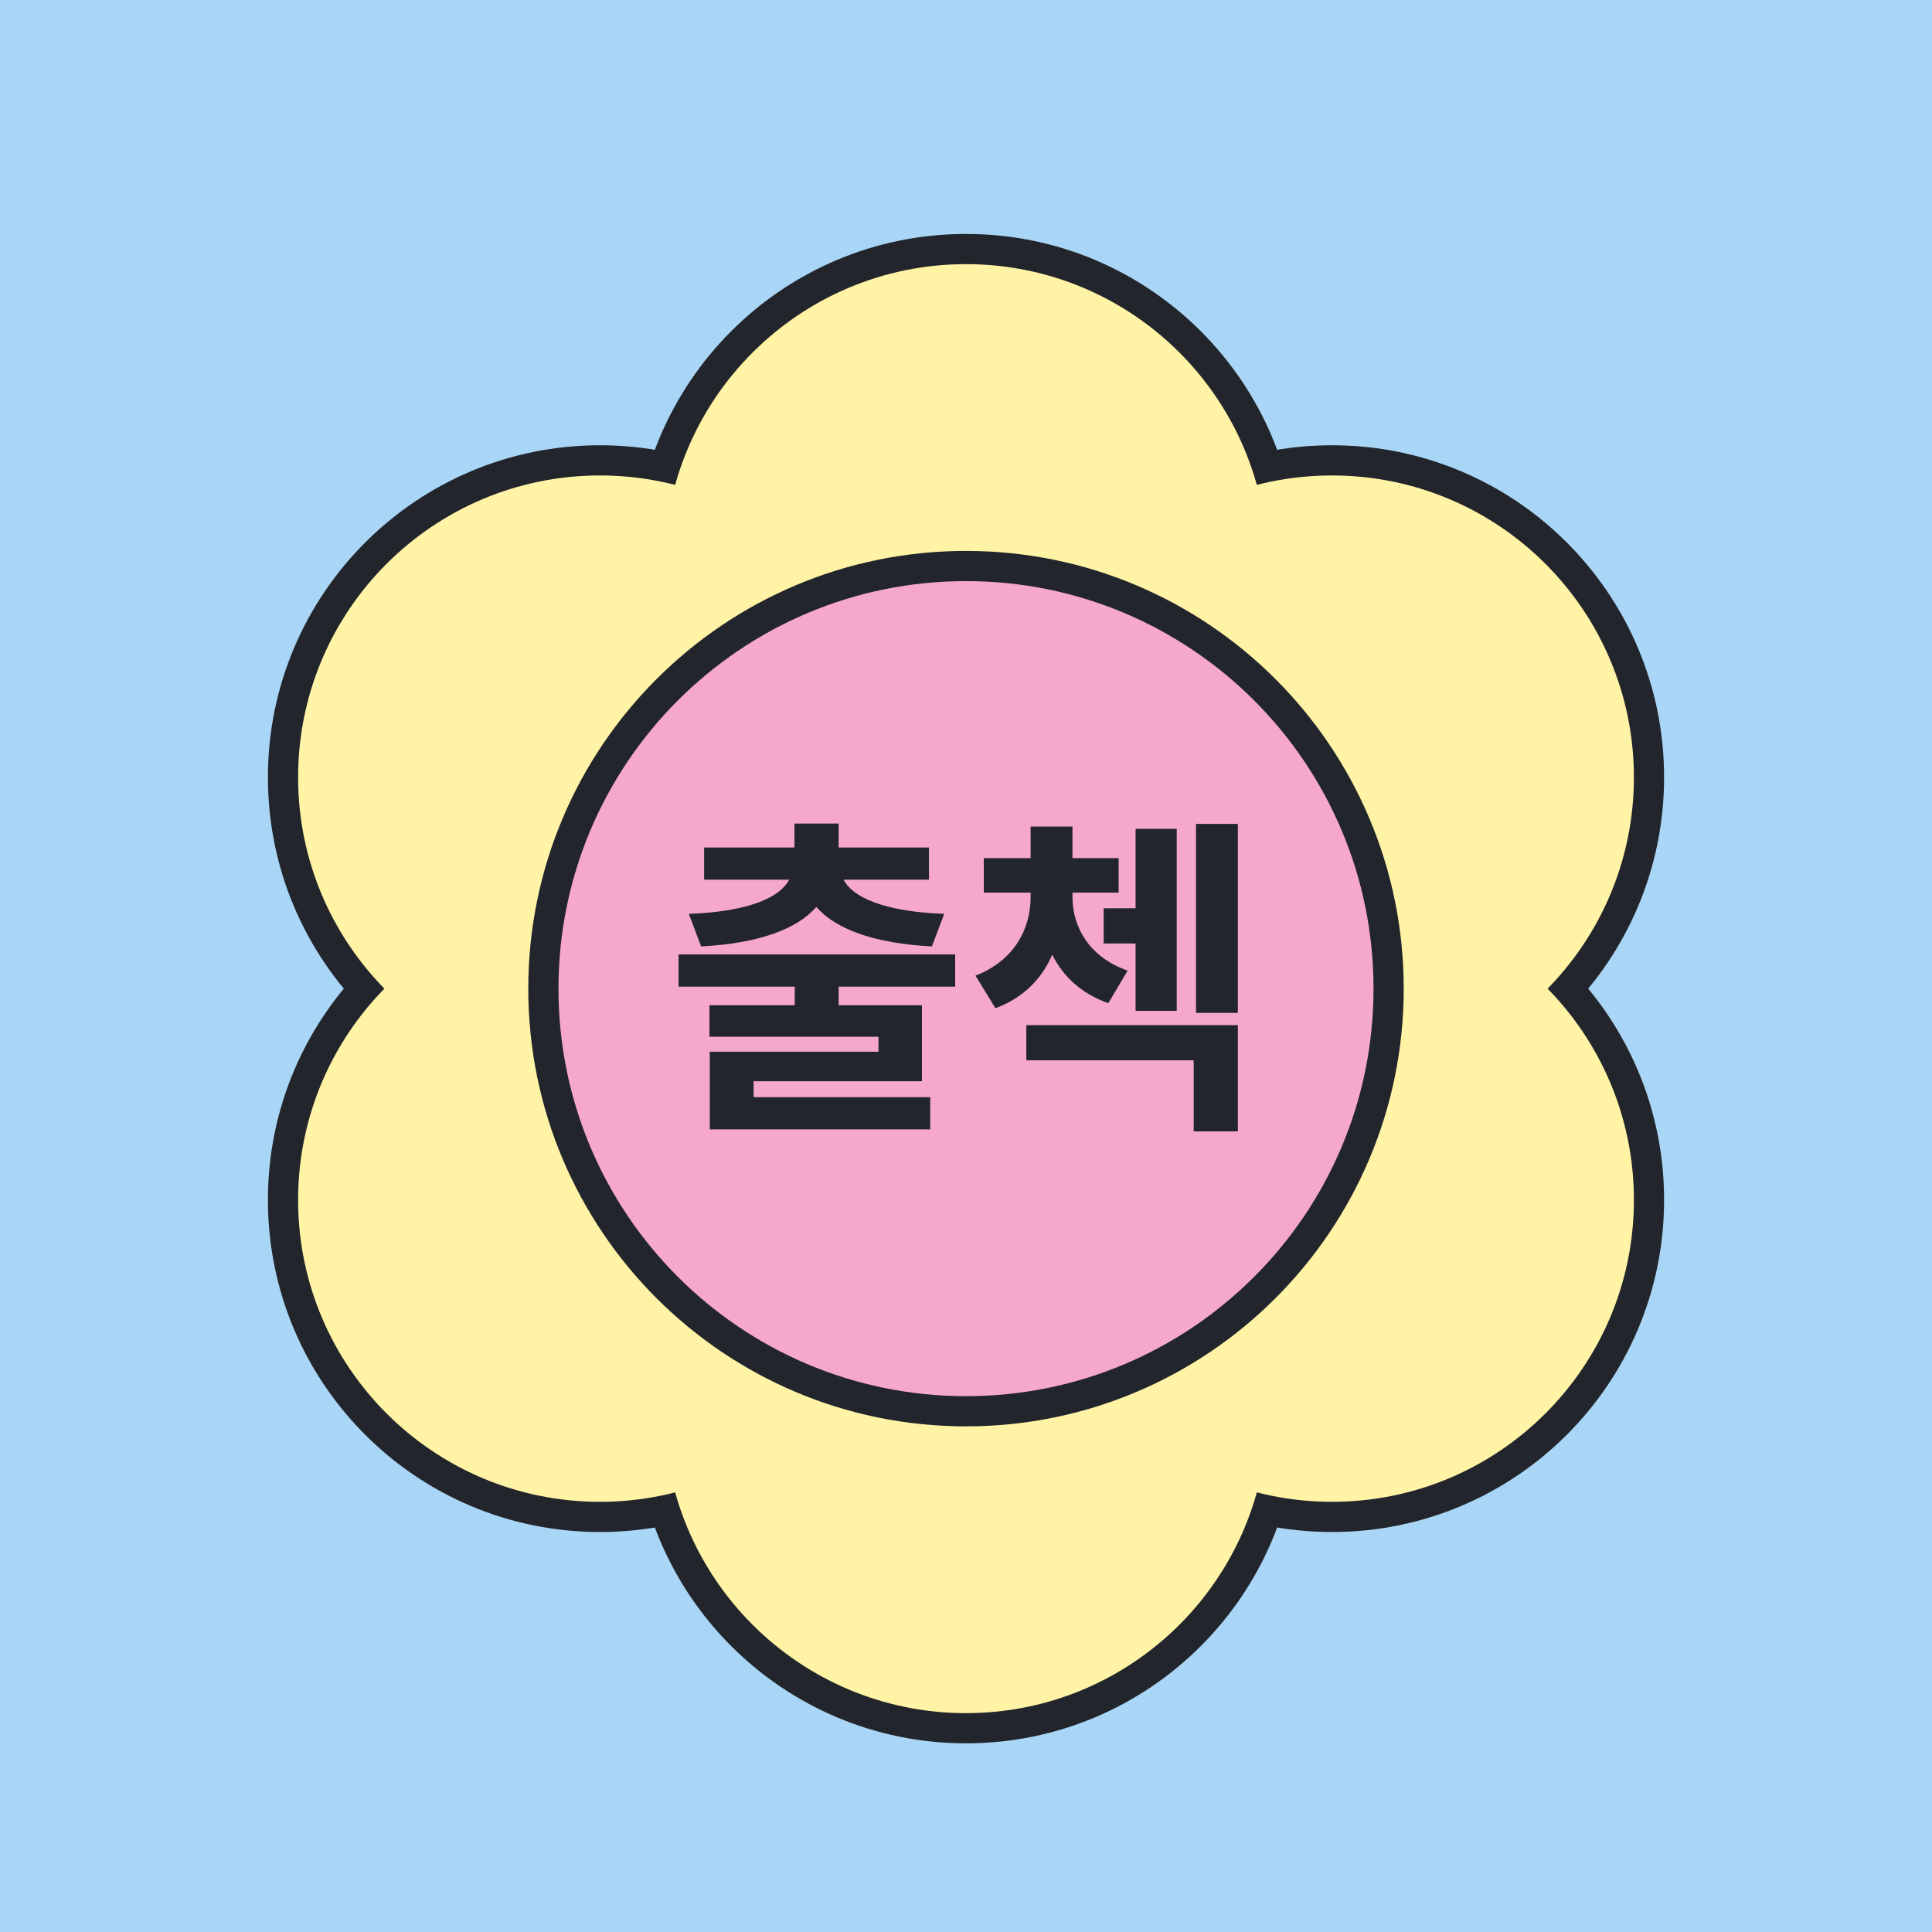
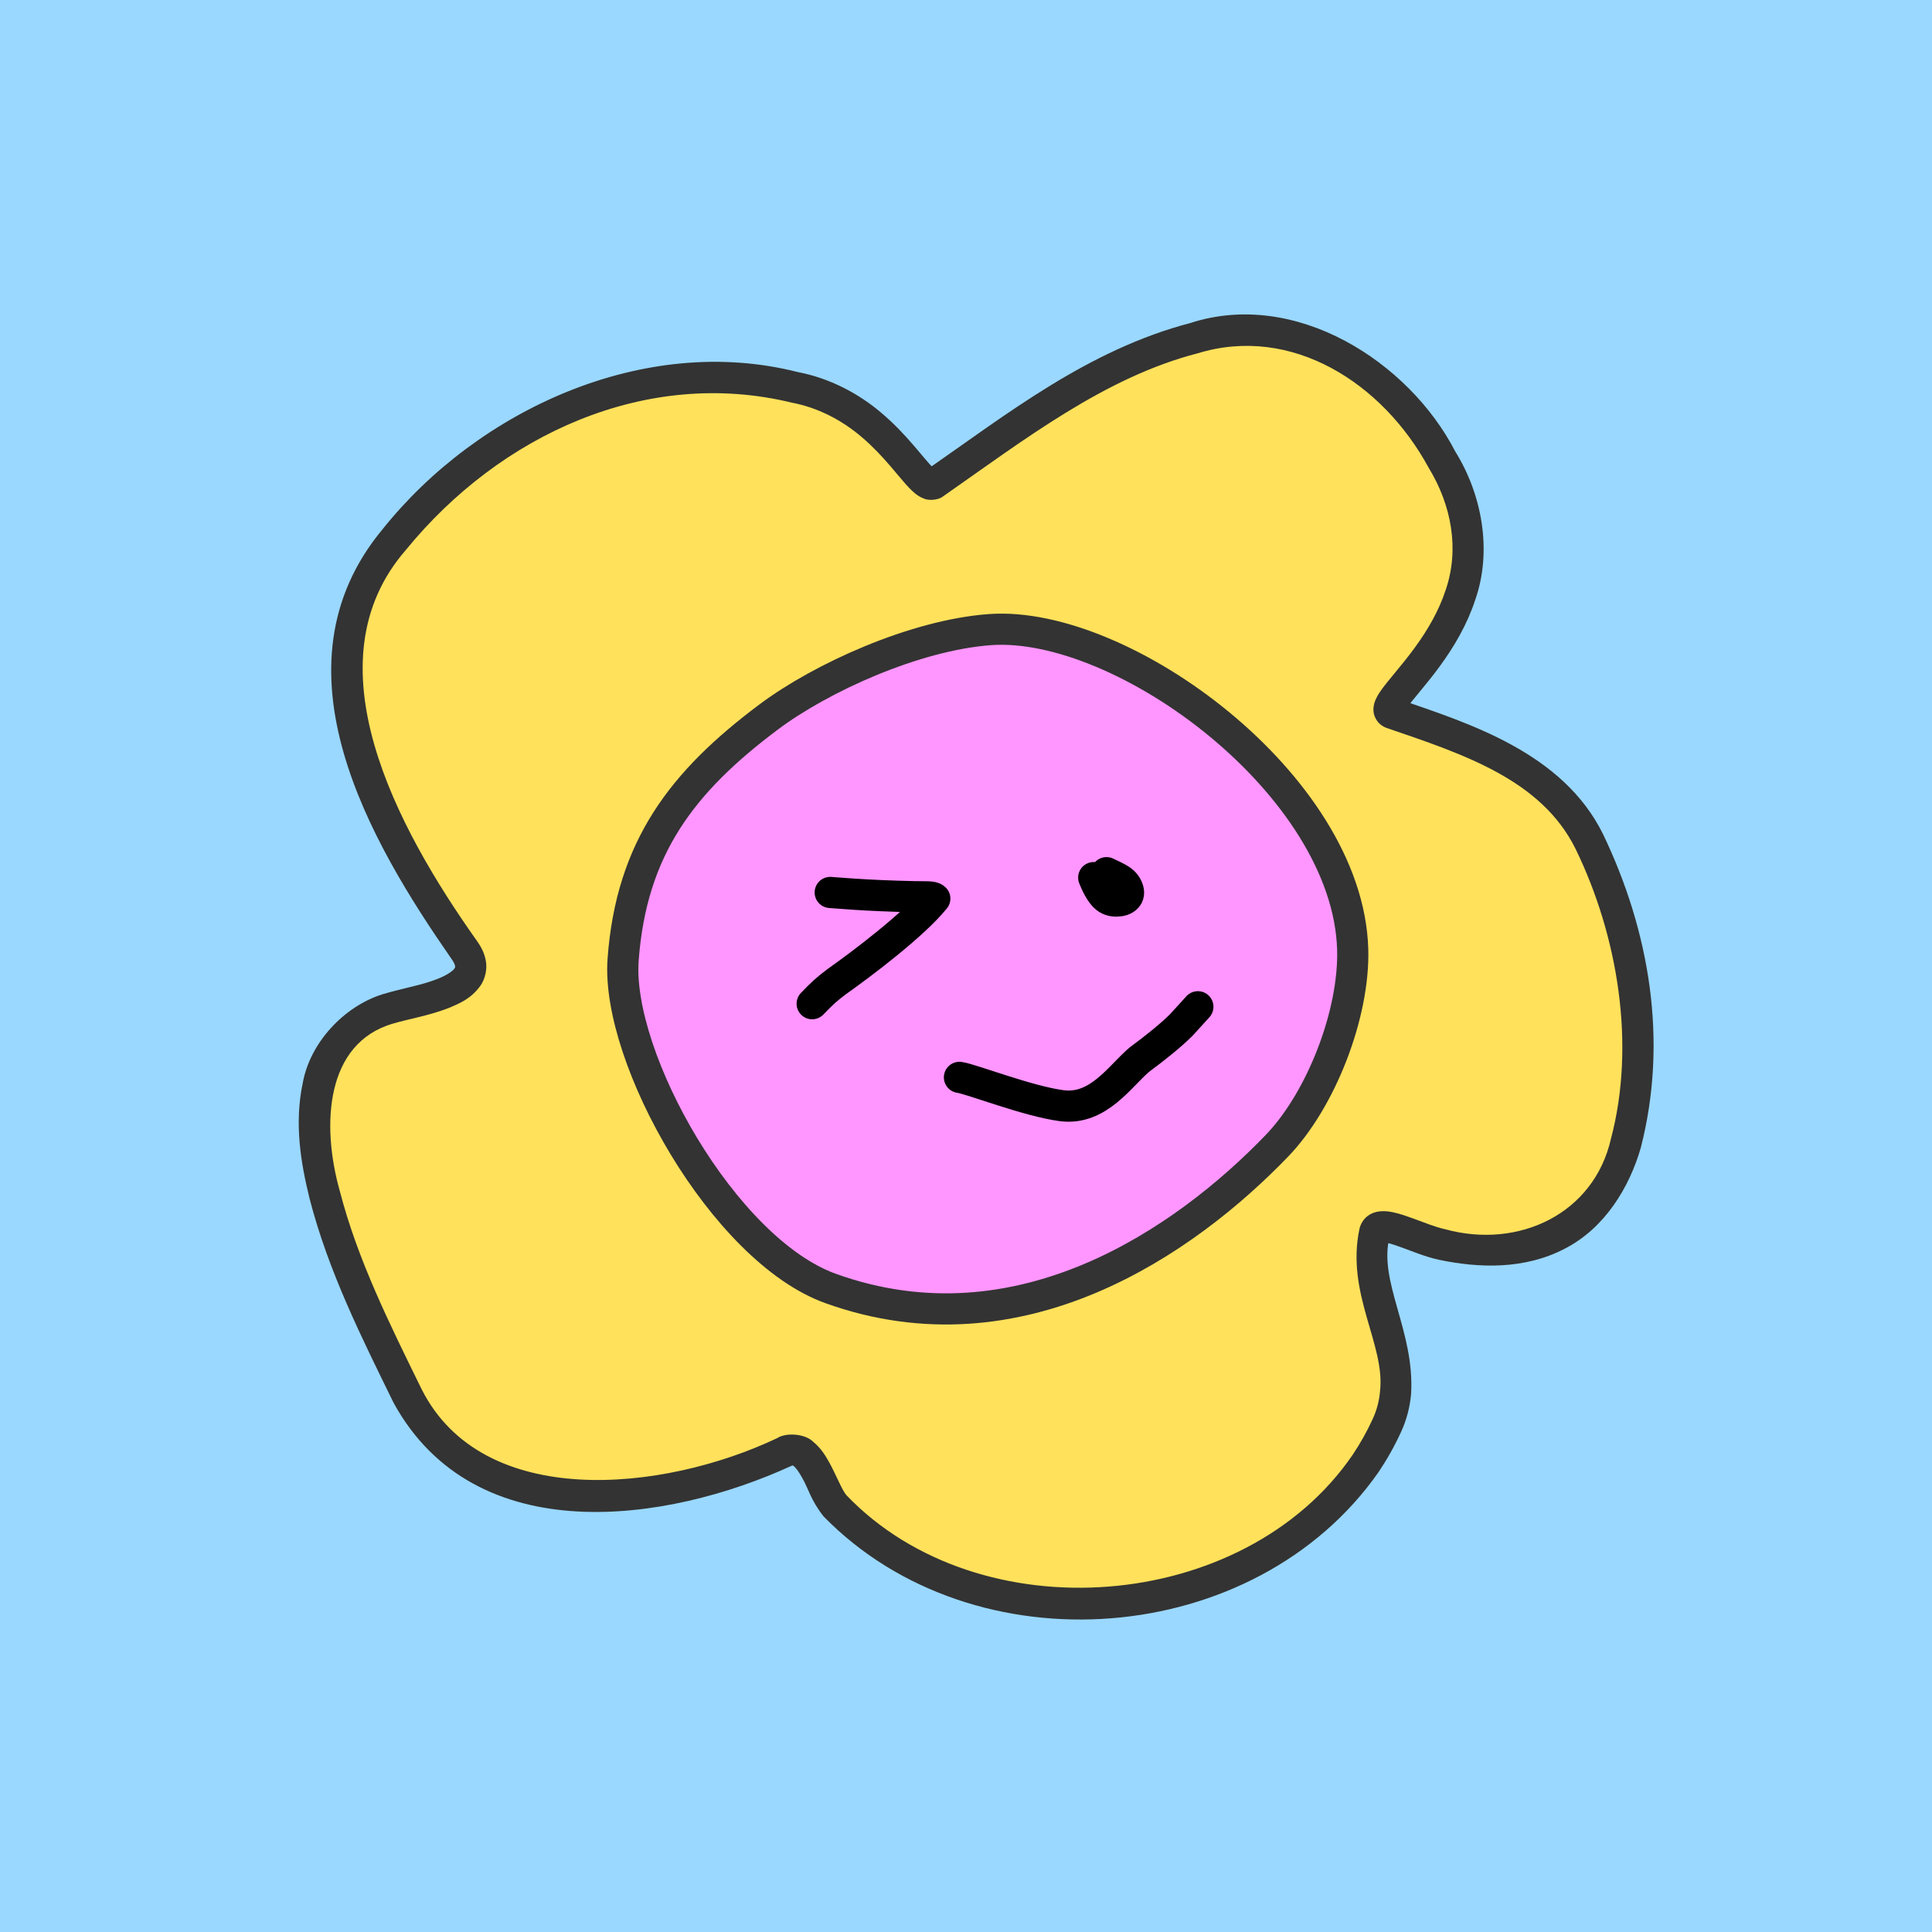
- <svg xmlns="http://www.w3.org/2000/svg" viewBox="0 0 512 512" width="512" height="512">
-   <rect width="512" height="512" fill="#a9d6f6" />
-   <g>
-     <circle cx="256.0" cy="150.0" r="88" fill="#22252b" />
-     <circle cx="353.0" cy="206.0" r="88" fill="#22252b" />
-     <circle cx="353.0" cy="318.0" r="88" fill="#22252b" />
-     <circle cx="256.0" cy="374.0" r="88" fill="#22252b" />
-     <circle cx="159.0" cy="318.0" r="88" fill="#22252b" />
-     <circle cx="159.0" cy="206.0" r="88" fill="#22252b" />
-     <circle cx="256" cy="262" r="120" fill="#22252b" />
-     <circle cx="256.0" cy="150.0" r="80" fill="#fff3a6" />
-     <circle cx="353.0" cy="206.0" r="80" fill="#fff3a6" />
-     <circle cx="353.0" cy="318.0" r="80" fill="#fff3a6" />
-     <circle cx="256.0" cy="374.0" r="80" fill="#fff3a6" />
-     <circle cx="159.0" cy="318.0" r="80" fill="#fff3a6" />
-     <circle cx="159.0" cy="206.0" r="80" fill="#fff3a6" />
-     <circle cx="256" cy="262" r="112" fill="#fff3a6" />
-     <circle cx="256" cy="262" r="116" fill="#22252b" />
-     <circle cx="256" cy="262" r="108" fill="#f6a8cb" />
+ <svg xmlns="http://www.w3.org/2000/svg" width="512" height="512" viewBox="0 0 124 124" fill="none">
+   <g id="íìì´ì½">
+     <rect width="124" height="124" fill="#9AD8FF" />
+     <g id="Vector 1">
+       <path d="M92.548 79.874C90.896 79.525 88.478 78.073 88.229 79.091C87.213 83.237 90.986 87.181 89.017 91.48C83.136 104.328 63.076 106.701 53.595 96.648C52.734 95.735 52.077 92.317 50.332 93.195C43.429 96.666 30.26 98.161 26.169 89.614C23.498 84.035 14.895 68.353 24.883 64.757C26.219 64.276 31.748 63.697 29.803 60.981C24.908 54.145 18.35 42.459 25.32 34.61C32.049 27.033 39.5 22.626 51 24.859C57 26.024 58.957 31.737 59.97 31.029C69.279 24.522 83 13.5 92.548 29.5C98.217 39 87.623 45.108 89.34 45.784C93.044 47.242 99 48.333 102 54C106.5 62.5 108.153 83.167 92.548 79.874Z" fill="#FFE15B" />
+       <path d="M92.341 80.853C92.479 80.2 92.617 79.548 92.754 78.896C92.144 78.764 91.428 78.471 90.681 78.198C90.3 78.061 89.915 77.918 89.434 77.812C89.186 77.764 88.93 77.705 88.514 77.752C88.313 77.779 88.029 77.848 87.757 78.062C87.481 78.274 87.313 78.605 87.257 78.853C86.364 83.025 88.917 86.281 88.574 89.287C88.522 89.907 88.368 90.498 88.108 91.064C87.74 91.867 87.312 92.633 86.823 93.362C79.862 103.563 62.85 104.876 54.322 95.962C54.056 95.668 53.673 94.681 53.225 93.864C52.98 93.437 52.727 92.976 52.179 92.525C51.67 92.02 50.454 91.926 49.883 92.301C42.542 95.784 31.001 96.94 27.071 89.182C25.006 84.974 22.934 80.82 21.805 76.425C20.607 72.18 20.903 66.949 25.221 65.698C26.182 65.406 27.579 65.184 28.849 64.675C29.492 64.395 30.208 64.125 30.832 63.271C31.138 62.846 31.288 62.174 31.178 61.649C31.079 61.119 30.851 60.731 30.617 60.399C25.422 53.076 19.749 42.498 26.068 35.275C32.084 27.909 41.467 23.568 50.809 25.841C52.481 26.159 54.015 26.944 55.328 28.07C55.986 28.629 56.592 29.269 57.181 29.958C57.479 30.304 57.766 30.659 58.099 31.038C58.268 31.227 58.442 31.424 58.703 31.645C58.834 31.749 58.987 31.879 59.284 31.996C59.557 32.129 60.195 32.129 60.543 31.849C65.775 28.196 70.933 24.207 76.877 22.674C82.897 20.833 88.734 24.569 91.689 30.012C93.169 32.431 93.682 35.262 92.783 37.877C92.358 39.18 91.648 40.415 90.798 41.576C90.373 42.159 89.91 42.725 89.43 43.304C89.183 43.605 88.945 43.887 88.686 44.241C88.552 44.432 88.42 44.608 88.281 44.925C88.243 45.016 88.208 45.115 88.183 45.232C88.153 45.367 88.132 45.557 88.17 45.764C88.205 45.987 88.347 46.261 88.516 46.421C88.665 46.568 88.828 46.657 88.974 46.714C93.942 48.412 98.909 50.034 101.116 54.468C103.859 60.095 104.989 67.067 103.394 73.092C102.299 77.899 97.485 80.191 92.754 78.896C92.617 79.548 92.479 80.2 92.341 80.853C94.936 81.398 97.837 81.488 100.408 80.155C102.996 78.837 104.575 76.215 105.311 73.661C107.07 66.803 105.881 59.781 102.884 53.532C100.294 48.295 94.301 46.431 89.707 44.853C89.75 44.871 89.832 44.91 89.921 44.998C90.023 45.091 90.119 45.276 90.138 45.407C90.172 45.67 90.115 45.704 90.125 45.7C90.132 45.677 90.212 45.542 90.307 45.413C90.497 45.151 90.729 44.873 90.972 44.578C91.45 44.001 91.948 43.394 92.413 42.757C93.344 41.485 94.172 40.066 94.684 38.499C95.793 35.342 95.106 31.714 93.407 28.988C90.435 23.215 83.15 18.542 76.403 20.731C69.834 22.449 64.607 26.595 59.397 30.209C59.548 30.073 59.934 30.078 59.988 30.124C60.066 30.158 60.021 30.143 59.98 30.105C59.884 30.026 59.736 29.871 59.597 29.713C59.312 29.389 59.013 29.021 58.7 28.657C58.075 27.926 57.389 27.196 56.625 26.547C55.102 25.235 53.209 24.258 51.191 23.877C41.33 21.377 30.666 26.325 24.572 33.946C17.139 42.859 23.805 54.098 28.991 61.563C29.123 61.745 29.197 61.916 29.209 61.999C29.217 62.086 29.223 62.067 29.174 62.153C29.071 62.331 28.602 62.628 28.105 62.818C27.056 63.242 25.965 63.392 24.544 63.816C22.078 64.594 19.897 66.917 19.431 69.513C18.886 72.082 19.29 74.575 19.866 76.915C21.071 81.6 23.229 85.885 25.267 90.046C30.508 99.582 42.846 97.725 50.782 94.088C50.866 94.046 50.892 94.053 50.877 94.052C50.861 94.051 50.871 94.042 50.939 94.094C51.078 94.198 51.294 94.497 51.473 94.829C51.89 95.53 52.021 96.27 52.867 97.335C62.528 107.209 80.546 105.828 88.484 94.475C89.032 93.658 89.514 92.798 89.927 91.897C90.28 91.13 90.498 90.294 90.567 89.456C90.809 85.398 88.418 82.222 89.2 79.329C89.19 79.384 89.12 79.538 88.998 79.63C88.877 79.724 88.79 79.732 88.778 79.734C88.751 79.733 88.883 79.736 89.015 79.767C89.294 79.827 89.644 79.948 89.994 80.076C90.707 80.332 91.433 80.65 92.341 80.853ZM92.754 78.896L92.341 80.853L92.754 78.896V78.896Z" fill="#333333" />
+     </g>
+     <path id="Vector 2" d="M39.993 61.595C40.523 54.39 43.811 50.153 49.339 46.014C52.701 43.497 58.726 40.756 63.548 40.409C72.06 39.797 86.496 50.373 86.818 60.908C86.945 65.062 84.794 70.595 81.953 73.543C76.09 79.628 65.462 87.063 53.315 82.699C46.437 80.228 39.529 67.883 39.993 61.595Z" fill="#FF96FF" stroke-width="2" stroke-linecap="round" stroke-linejoin="round" stroke="#333333" />
+     <path id="Vector 16" d="M53.285 57.28C53.641 57.299 55.485 57.486 58.698 57.553C59.404 57.568 59.852 57.525 59.997 57.674C58.611 59.385 55.286 61.883 53.713 62.996C53.071 63.473 52.748 63.772 52.127 64.42" stroke-width="2" stroke-linecap="round" stroke-linejoin="round" stroke="black" />
+     <path id="Vector 17" d="M70.197 56.327C70.309 56.587 70.627 57.401 71.079 57.684C71.309 57.828 71.606 57.854 71.862 57.816C72.119 57.779 72.343 57.645 72.411 57.443C72.479 57.242 72.383 56.975 72.23 56.762C72.076 56.549 71.867 56.397 71.018 56.01" stroke-width="2" stroke-linecap="round" stroke-linejoin="round" stroke="black" />
+     <path id="Vector 18" d="M61.579 69.148C62.364 69.259 65.977 70.685 68.153 70.966C70.492 71.268 71.886 69.06 73.127 68.01C74.149 67.256 75.159 66.444 75.82 65.783C76.106 65.483 76.293 65.255 76.882 64.616" stroke-width="2" stroke-linecap="round" stroke-linejoin="round" stroke="black" />
  </g>
-   <text x="256" y="292" text-anchor="middle" font-family="'Apple SD Gothic Neo', 'Pretendard', sans-serif" font-weight="900" font-size="88" letter-spacing="-2" fill="#22252b">출첵</text>
</svg>
